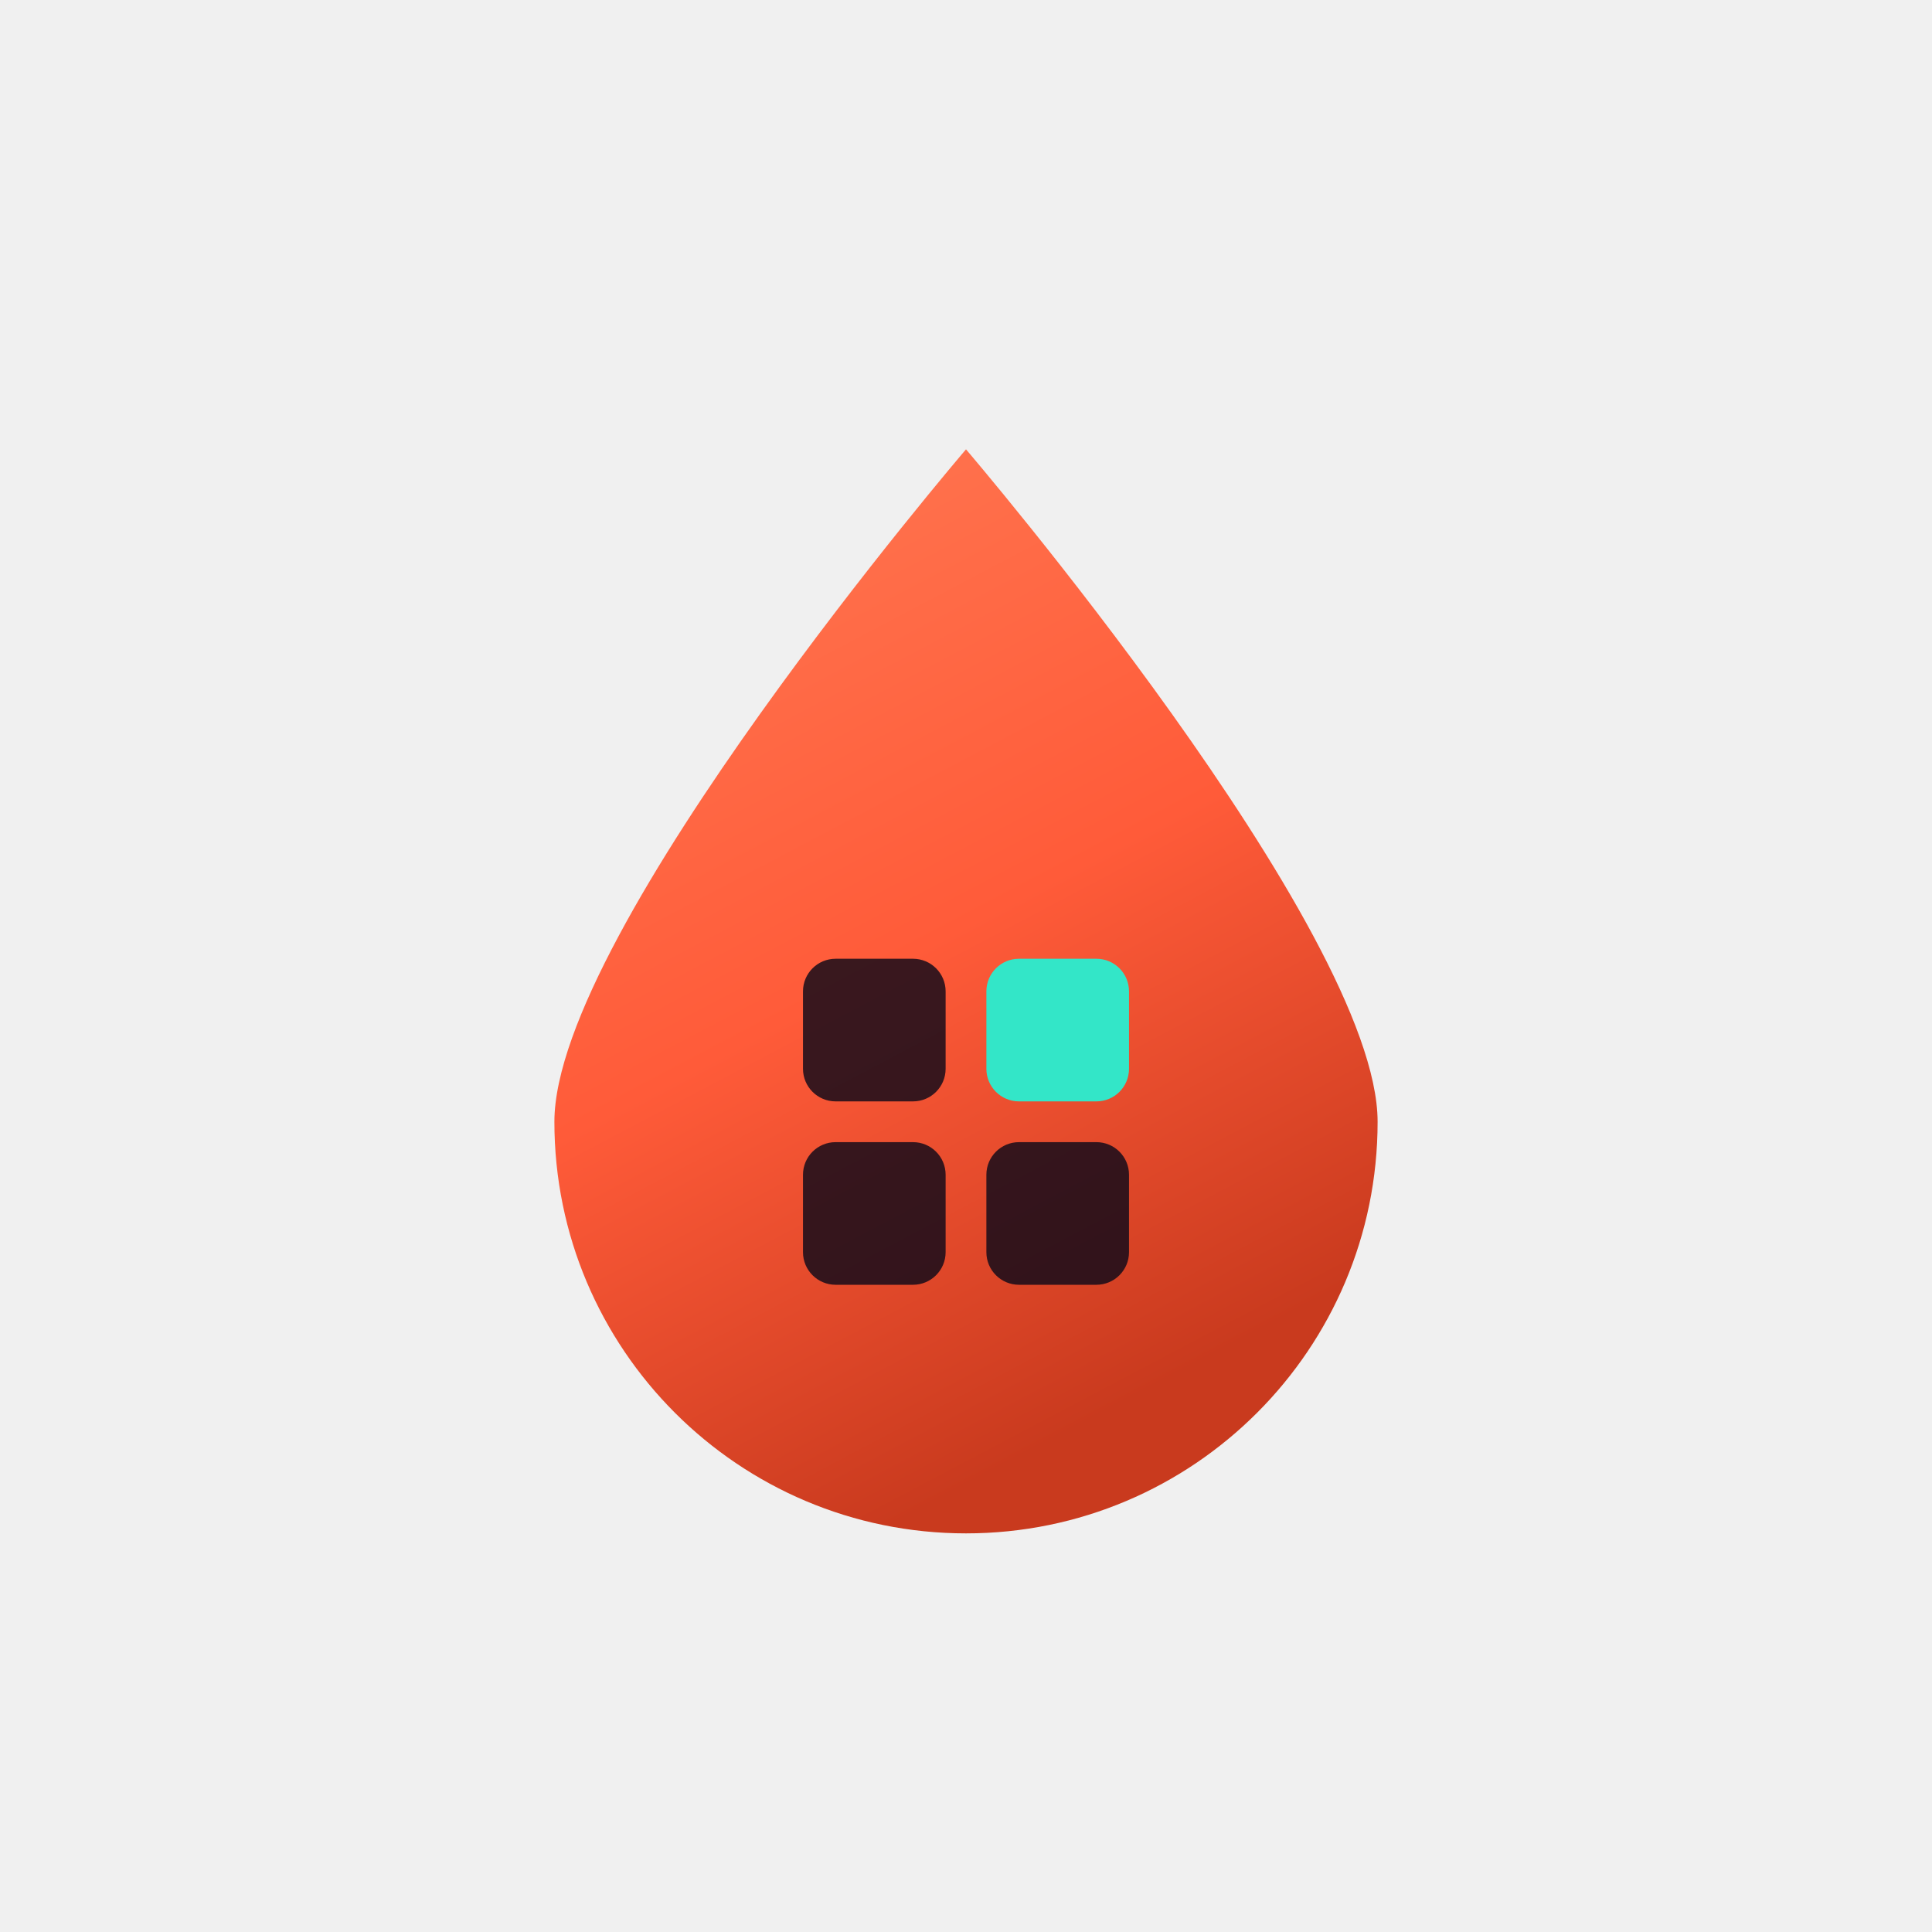
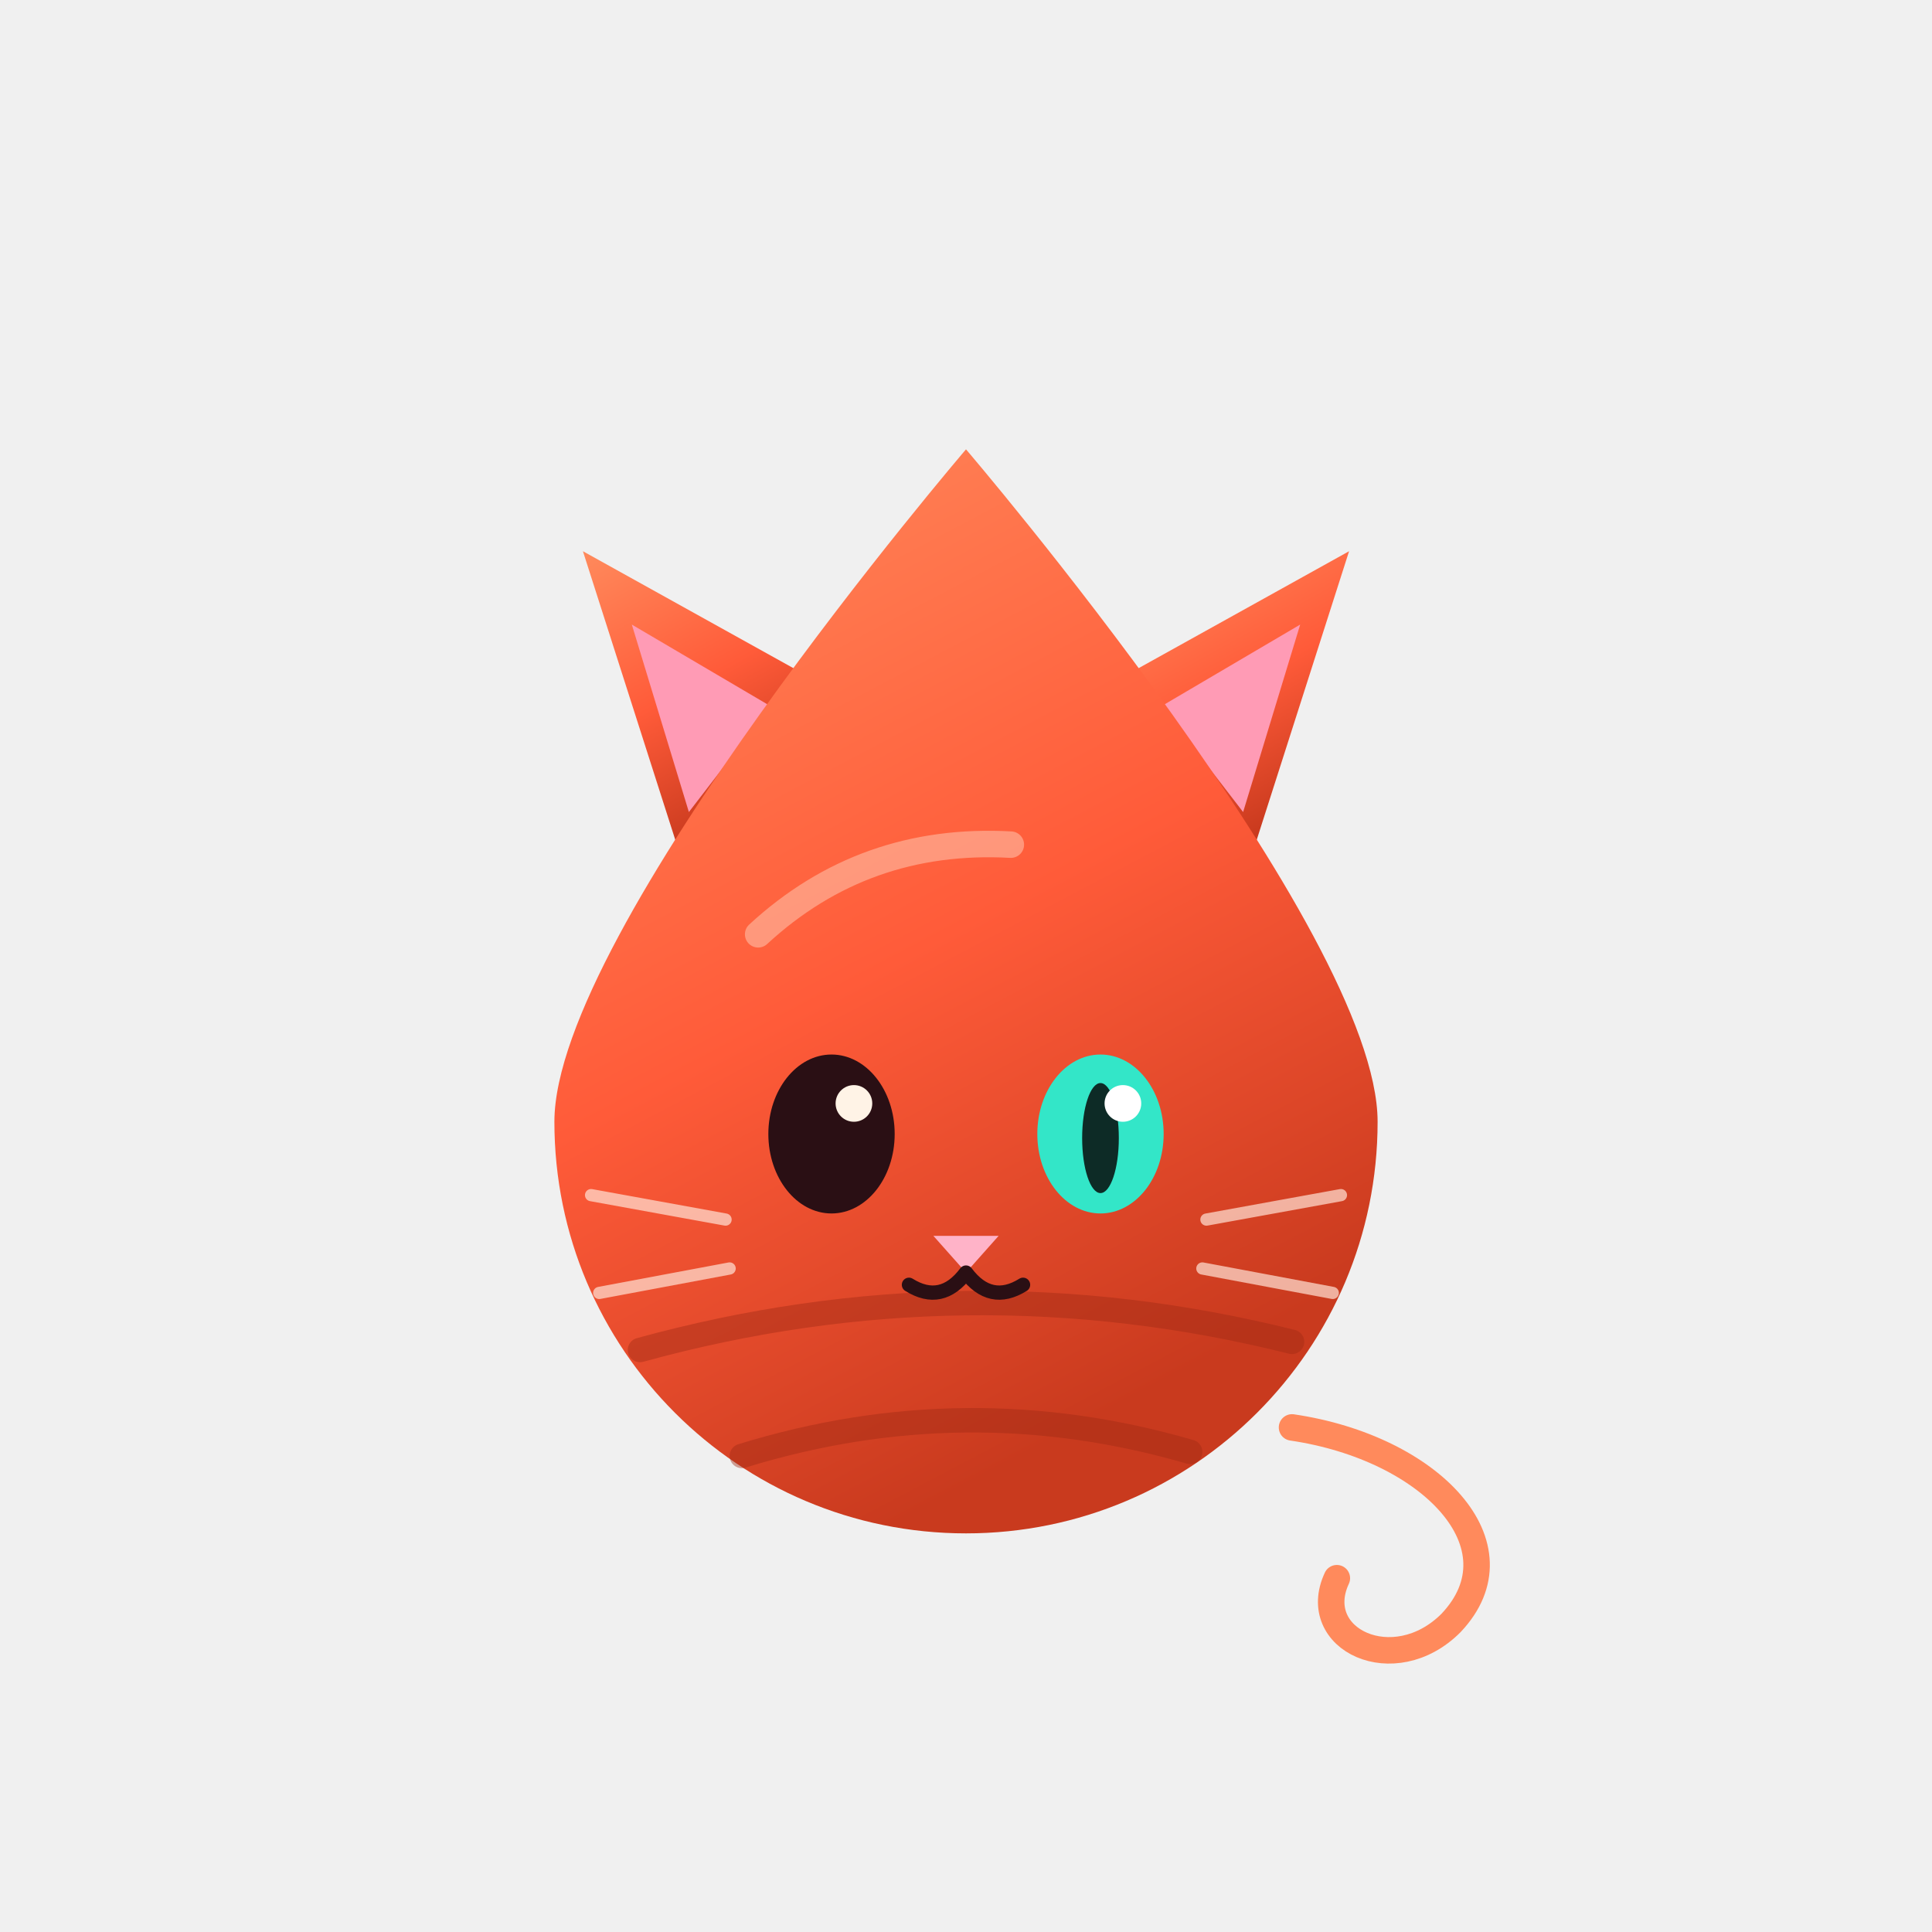
<svg xmlns="http://www.w3.org/2000/svg" viewBox="0 0 1024 1024" width="1024" height="1024">
  <defs>
    <linearGradient id="drop" x1="0" y1="0" x2="0.4" y2="1">
-       <stop offset="0" stop-color="#FF7A54" />
+       <stop offset="0" stop-color="#FF8A5C" />
      <stop offset="0.55" stop-color="#FF5B39" />
      <stop offset="1" stop-color="#C93A1E" />
    </linearGradient>
    <radialGradient id="ground" cx="0.5" cy="0.28" r="0.85">
      <stop offset="0" stop-color="#2A1846" />
      <stop offset="0.6" stop-color="#150E27" />
      <stop offset="1" stop-color="#0D0918" />
    </radialGradient>
    <filter id="glow" x="-40%" y="-40%" width="180%" height="180%">
      <feGaussianBlur stdDeviation="38" result="b" />
      <feMerge>
        <feMergeNode in="b" />
        <feMergeNode in="SourceGraphic" />
      </feMerge>
    </filter>
  </defs>
  <g transform="translate(512,560) scale(1.08) translate(-512,-560)">
+     <path d="M592 372L700 312L652 462Z" fill="url(#drop)" />
+     <path d="M432 372L324 312L372 462Z" fill="url(#drop)" />
+     <path d="M608 388L676 348L648 440Z" fill="#FF9BB5" />
+     <path d="M416 388L348 348L376 440Z" fill="#FF9BB5" />
    <path d="M512,262 C512,262 714,498 714,592 A202,202 0 1,1 310,592 C310,498 512,262 512,262 Z" fill="url(#drop)" />
-     <rect x="432" y="512" width="70" height="70" rx="16" fill="#0D0918" opacity="0.82" />
-     <rect x="522" y="512" width="70" height="70" rx="16" fill="#33E6C8" opacity="1" />
-     <rect x="432" y="602" width="70" height="70" rx="16" fill="#0D0918" opacity="0.82" />
-     <rect x="522" y="602" width="70" height="70" rx="16" fill="#0D0918" opacity="0.82" />
+     <path d="M410 500Q462 452 534 456" fill="none" stroke="#FFC4AE" stroke-opacity=".55" stroke-width="13" stroke-linecap="round" />
+     <path d="M352 704Q512 660 672 700M402 756Q512 722 622 754" fill="none" stroke="#9E2A14" stroke-opacity=".42" stroke-width="12" stroke-linecap="round" />
+     <ellipse cx="446" cy="598" rx="31" ry="39" fill="#2A0F14" />
+     <ellipse cx="578" cy="598" rx="31" ry="39" fill="#33E6C8" />
+     <ellipse cx="578" cy="600" rx="9" ry="27" fill="#0D2B26" />
+     <circle cx="457" cy="583" r="9" fill="#FFF3E6" />
+     <circle cx="589" cy="583" r="9" fill="#FFFFFF" />
+     <path d="M496 648L528 648L512 666Z" fill="#FFB3C8" />
+     <path d="M512 666q-12 16-28 6M512 666q12 16 28 6" fill="none" stroke="#2A0F14" stroke-width="7" stroke-linecap="round" />
+     <path d="M394 640L328 628M396 664L332 676M630 640L696 628M628 664L692 676" stroke="#FFE3D6" stroke-opacity=".7" stroke-width="6" stroke-linecap="round" />
+     <path d="M672 742C740 752 786 800 750 838C722 866 680 846 694 816" fill="none" stroke="#FF8A5C" stroke-width="13" stroke-linecap="round" />
  </g>
</svg>
